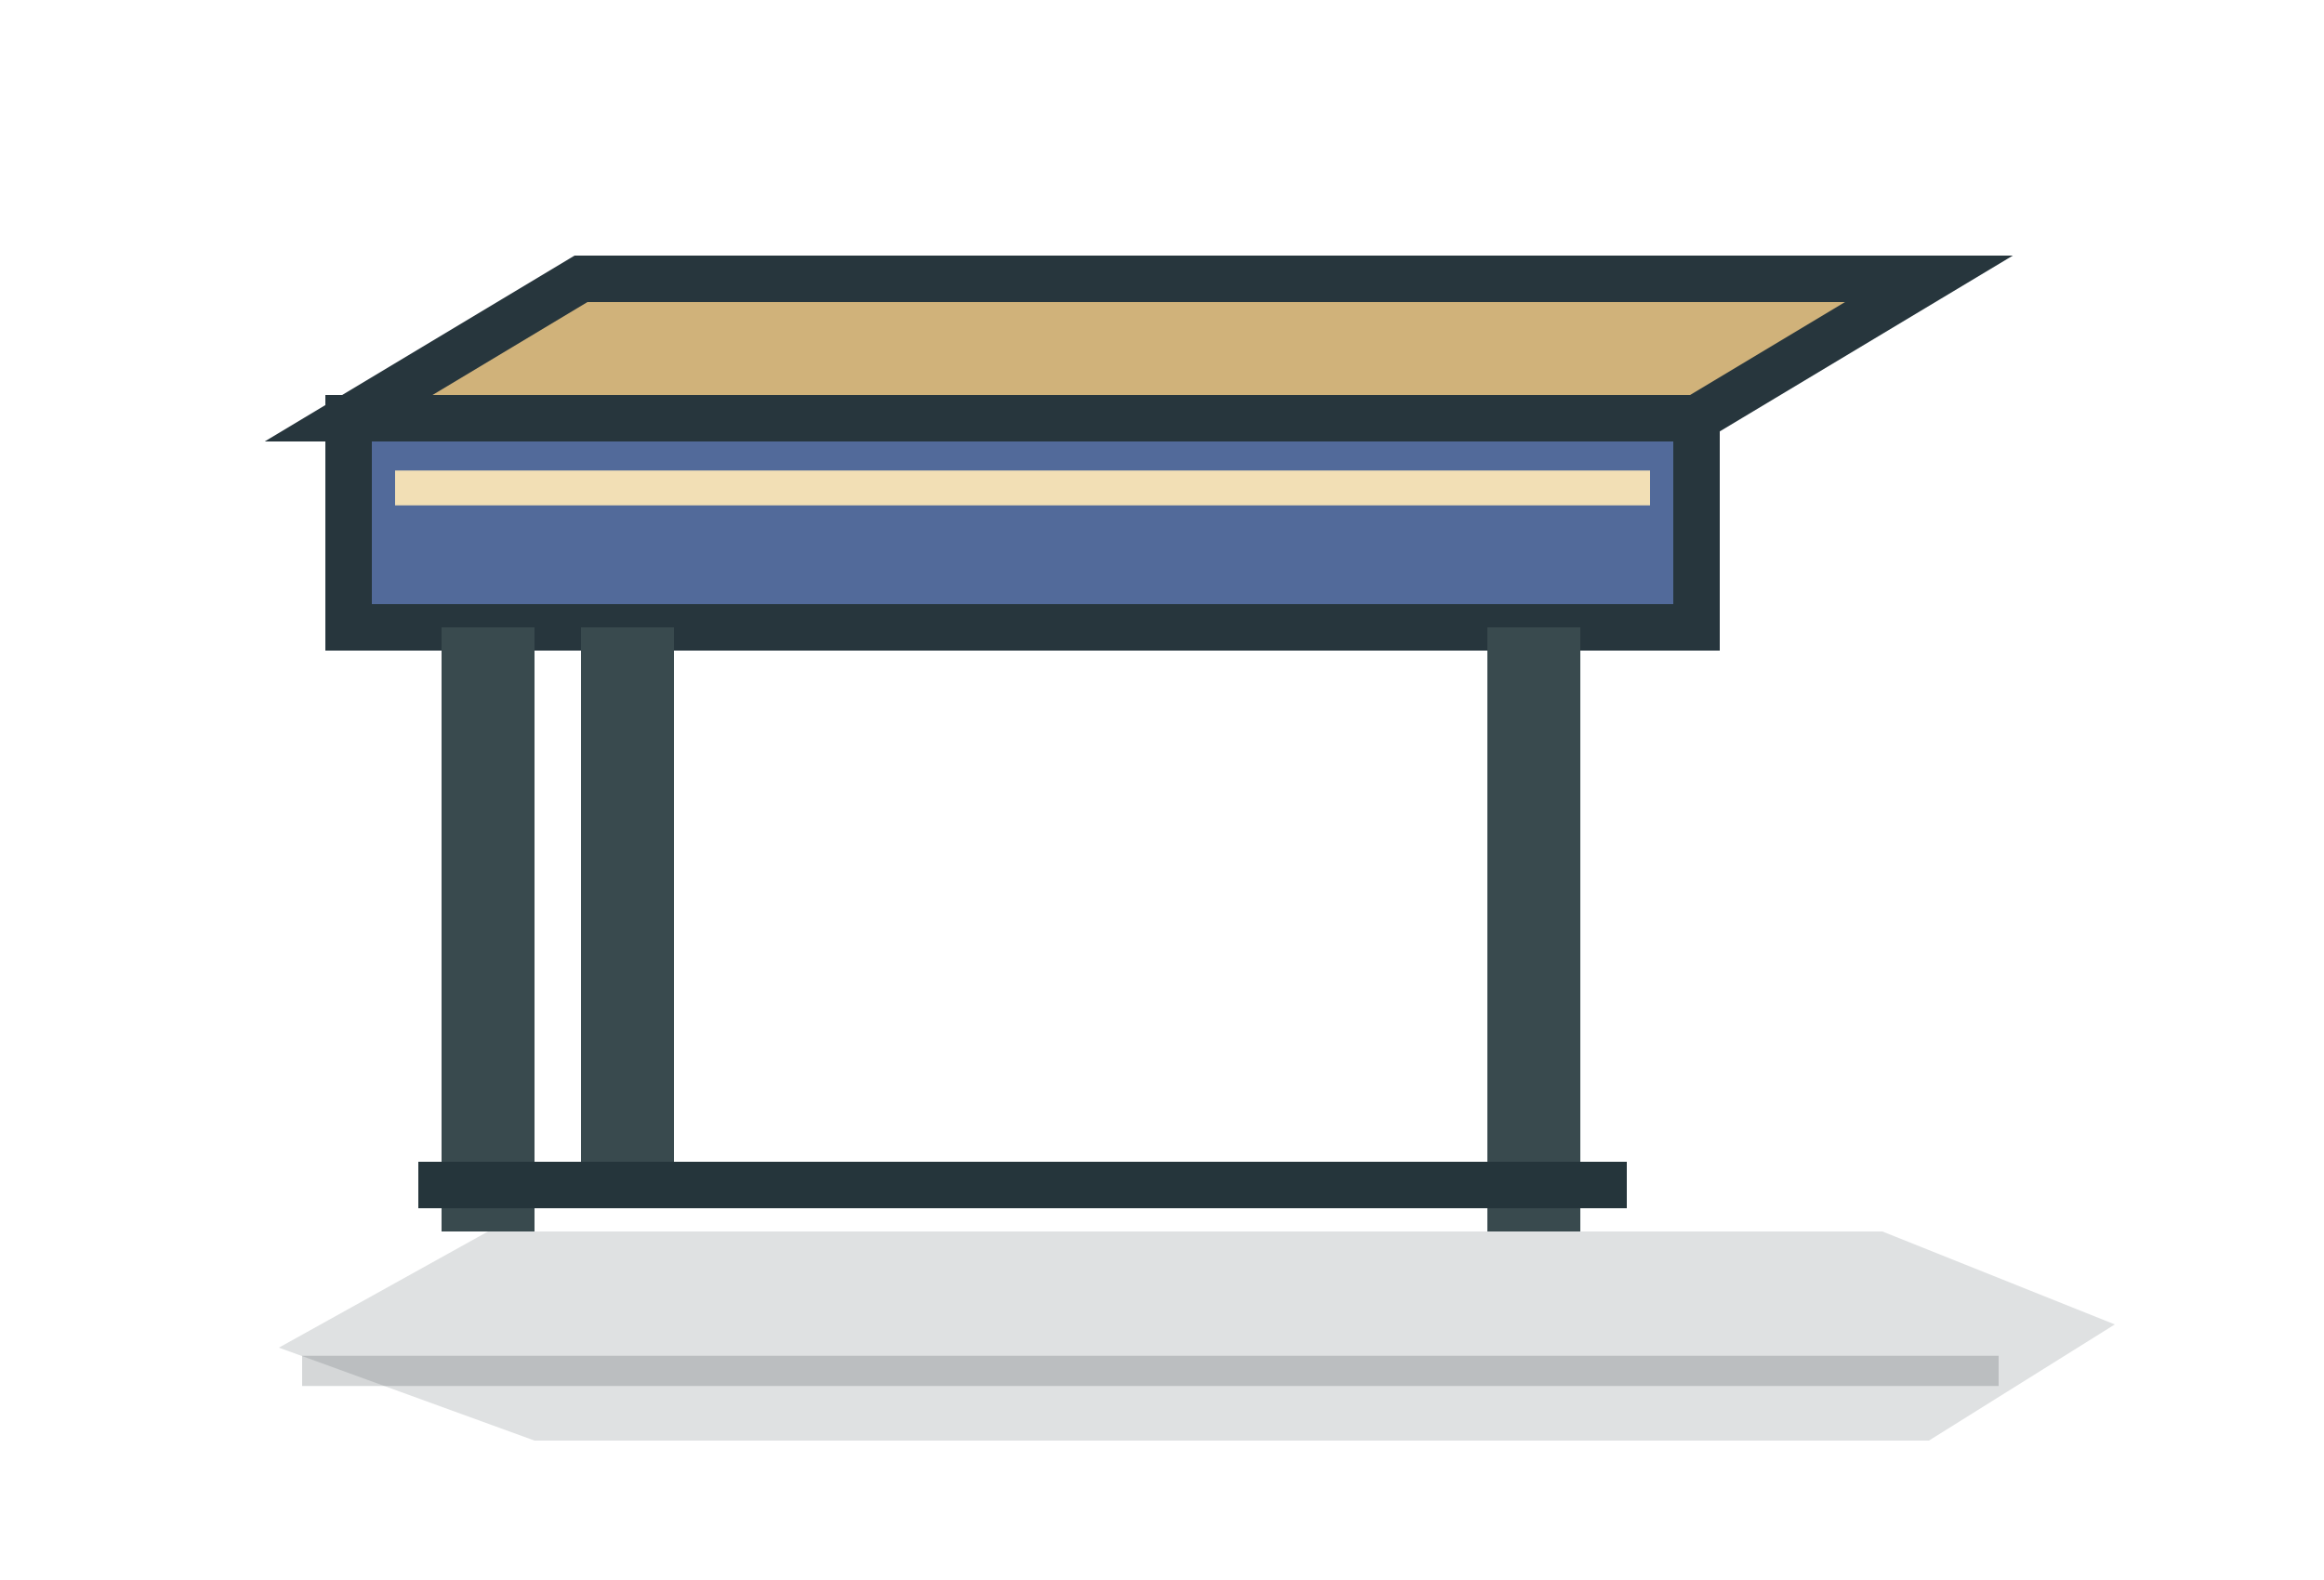
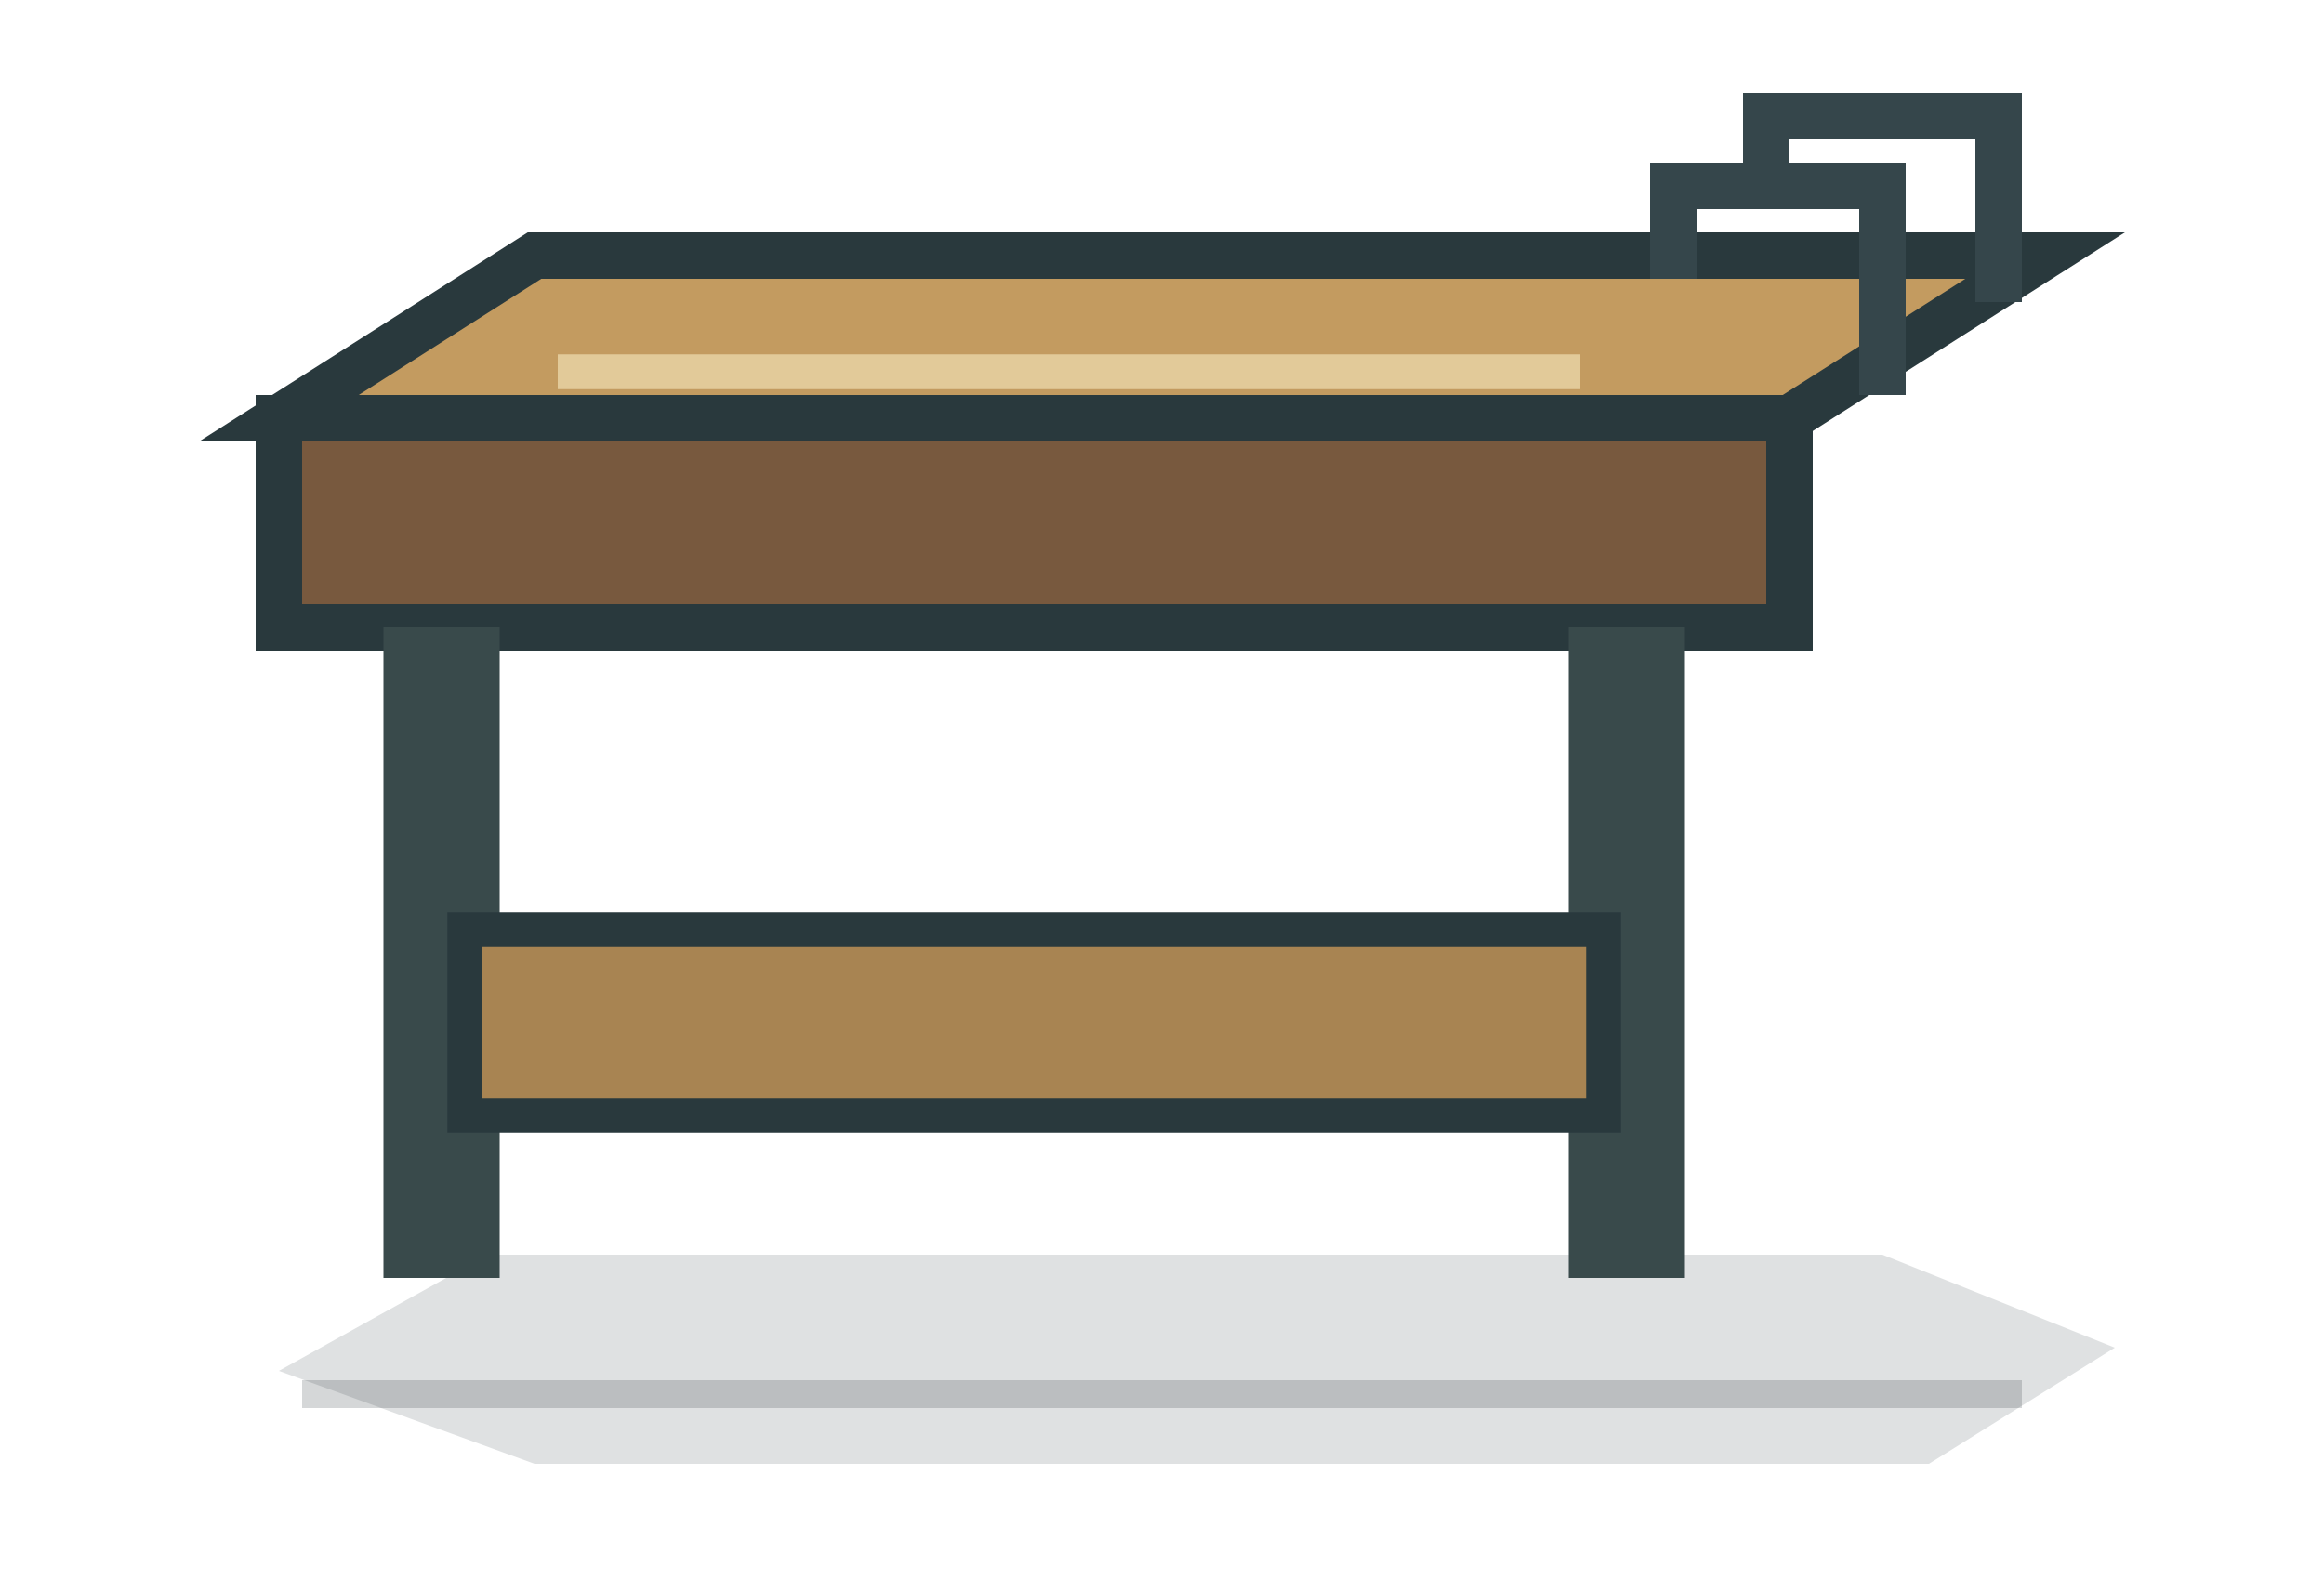
<svg xmlns="http://www.w3.org/2000/svg" viewBox="0 0 100 68">
-   <path d="M12 58L23 62H83L91 57L81 53H21Z" fill="#17252b" fill-opacity=".14" />
-   <path d="M15 18L25 12H83L73 18Z" fill="#d0b27a" stroke="#27363d" stroke-width="2" />
-   <path d="M15 18H73V27H15Z" fill="#526a9a" stroke="#27363d" stroke-width="2" />
-   <path d="M21 27V53M66 27V53M27 27V50" stroke="#394a4e" stroke-width="4" />
-   <path d="M17 21H71" stroke="#f2dfb5" stroke-width="1.5" />
-   <path d="M18 51H70" stroke="#25353b" stroke-width="2" />
-   <path d="M13 59H86" stroke="#17252b" stroke-opacity=".18" stroke-width="1.3" />
+   <path d="M12 59L23 63H83L91 58L81 54H21Z" fill="#17252b" fill-opacity=".14" />
+   <path d="M12 18L23 11H88L77 18Z" fill="#c39b60" stroke="#29393d" stroke-width="2" />
+   <path d="M12 18H77V27H12Z" fill="#78593e" stroke="#29393d" stroke-width="2" />
+   <path d="M19 27V55M70 27V55" stroke="#394a4b" stroke-width="5" />
+   <path d="M20 40H69V48H20Z" fill="#a88452" stroke="#29393d" stroke-width="1.5" />
+   <path d="M72 12V8H81V17M76 8V5H86V13" fill="none" stroke="#35464b" stroke-width="2" />
+   <path d="M24 16H68" stroke="#e2ca99" stroke-width="1.5" />
+   <path d="M13 60H87" stroke="#17252b" stroke-opacity=".18" stroke-width="1.2" />
</svg>
